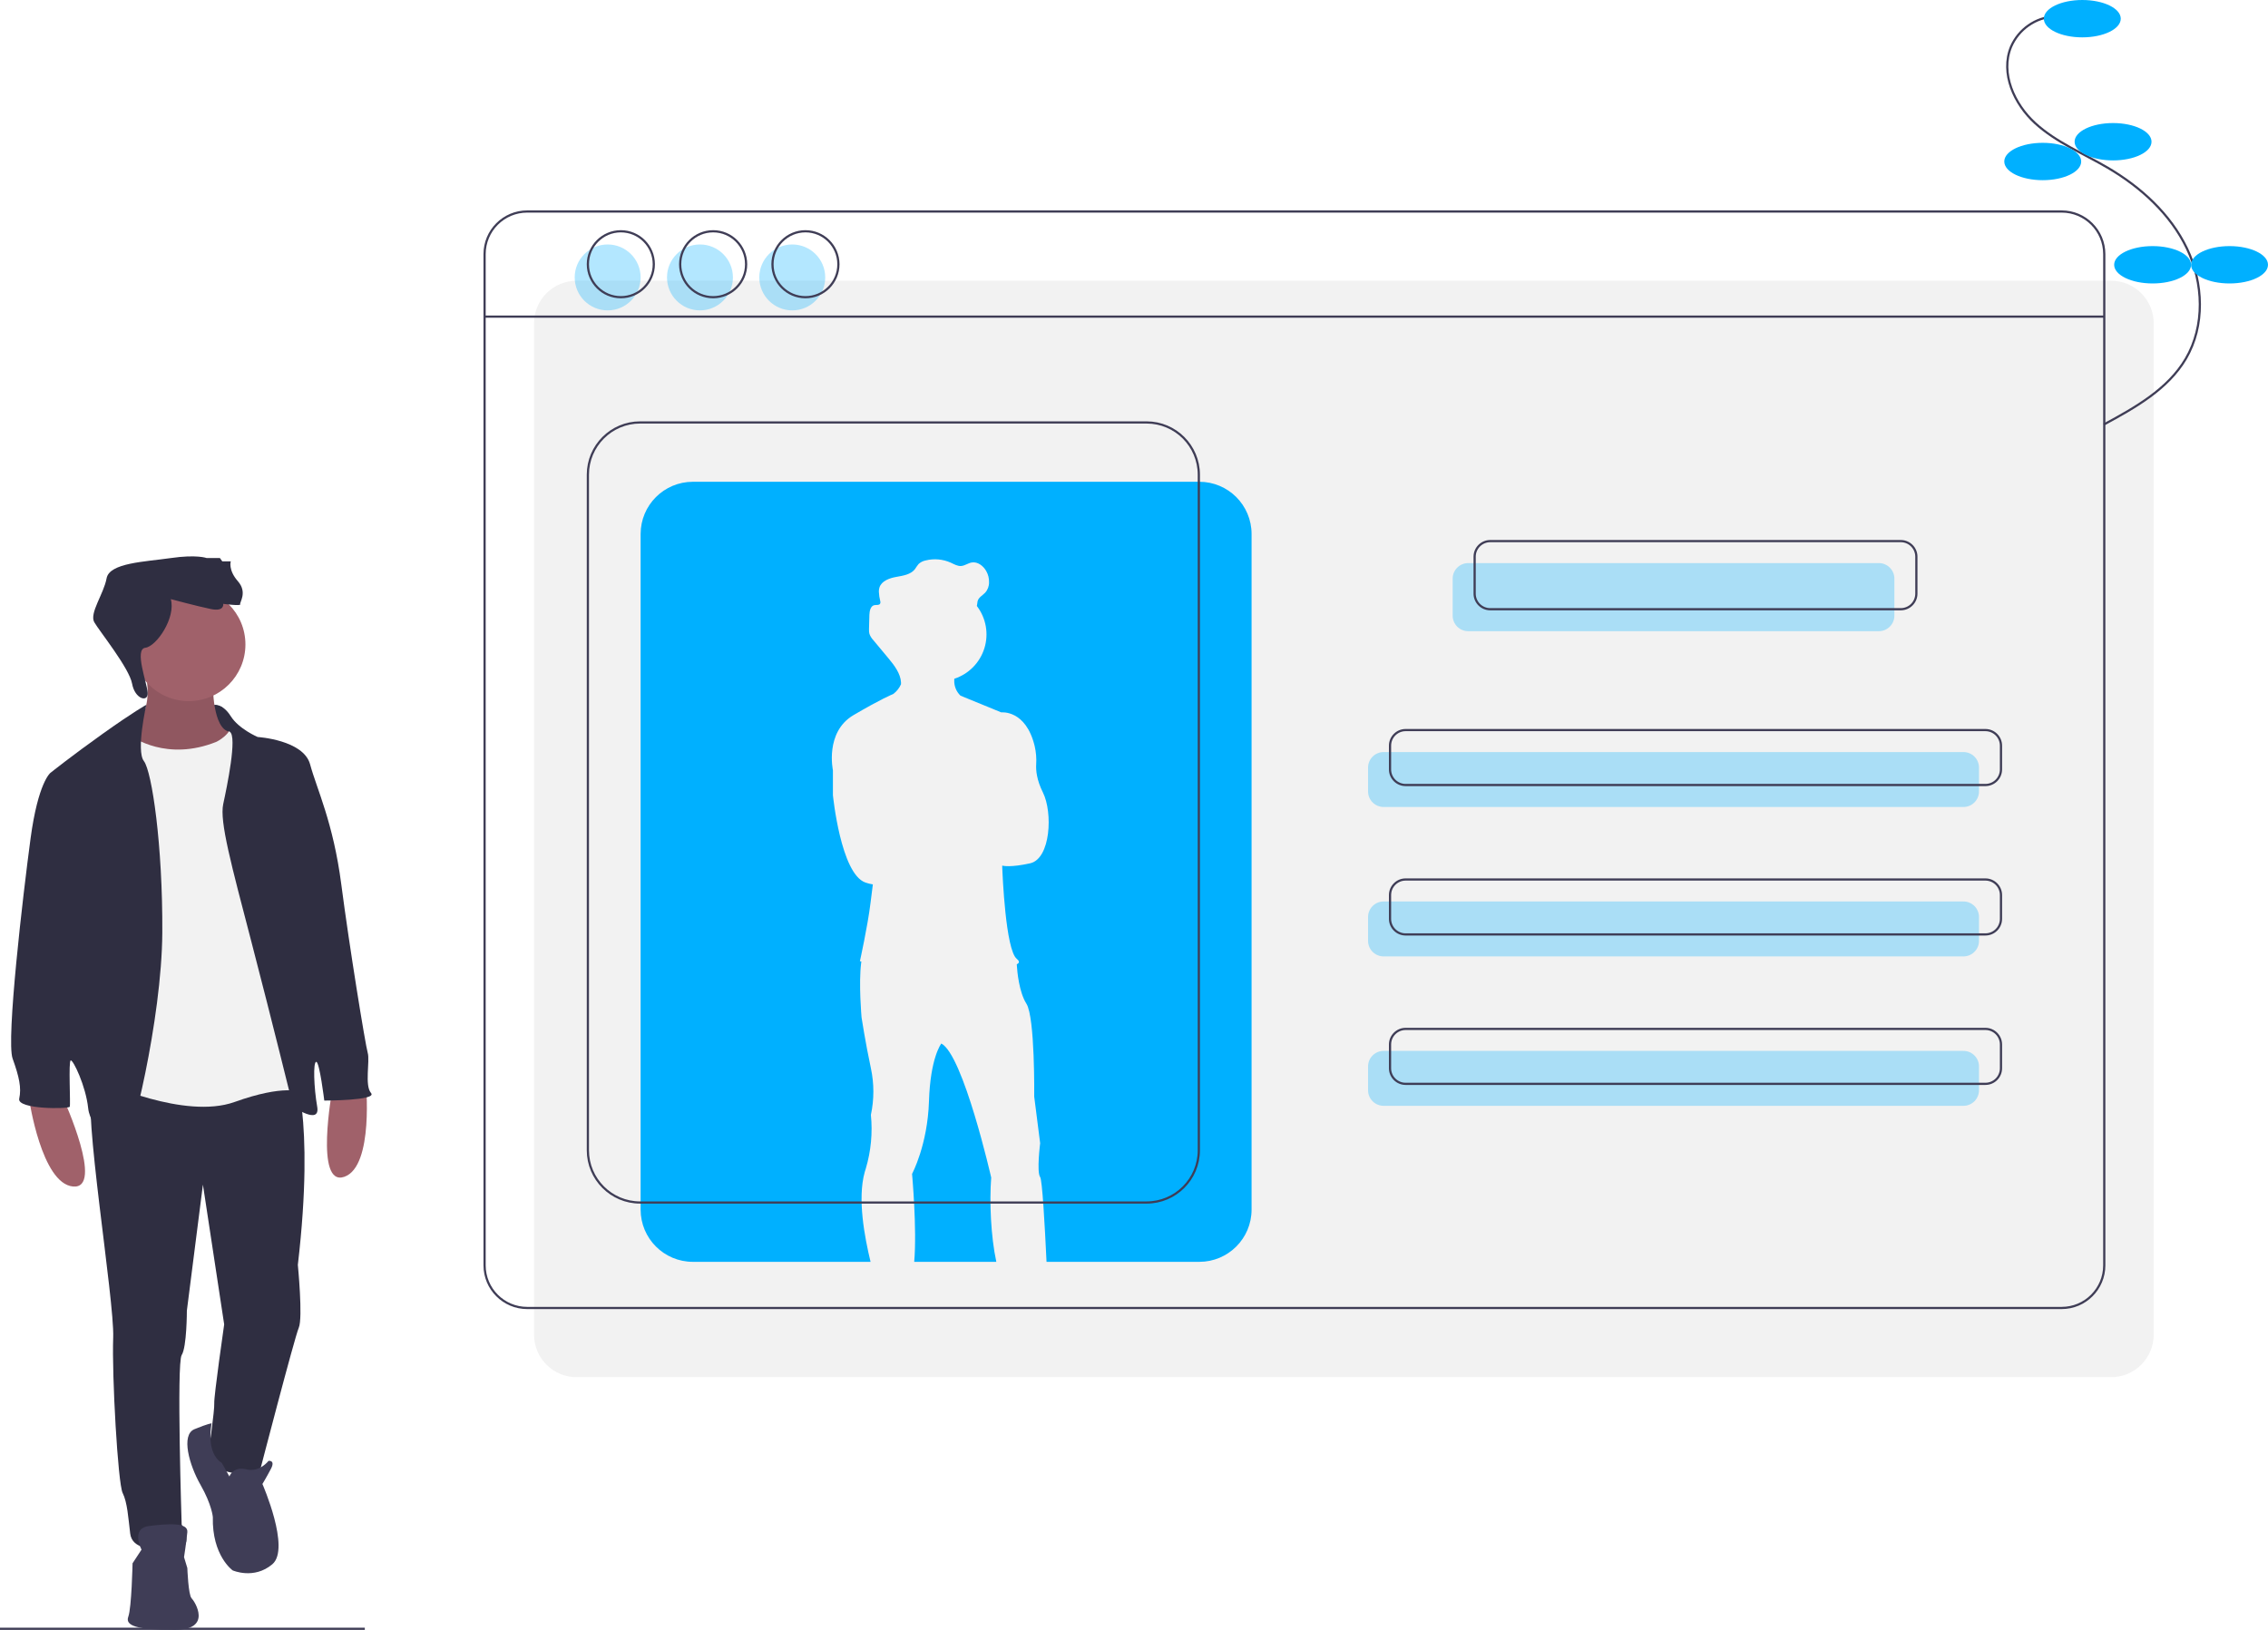
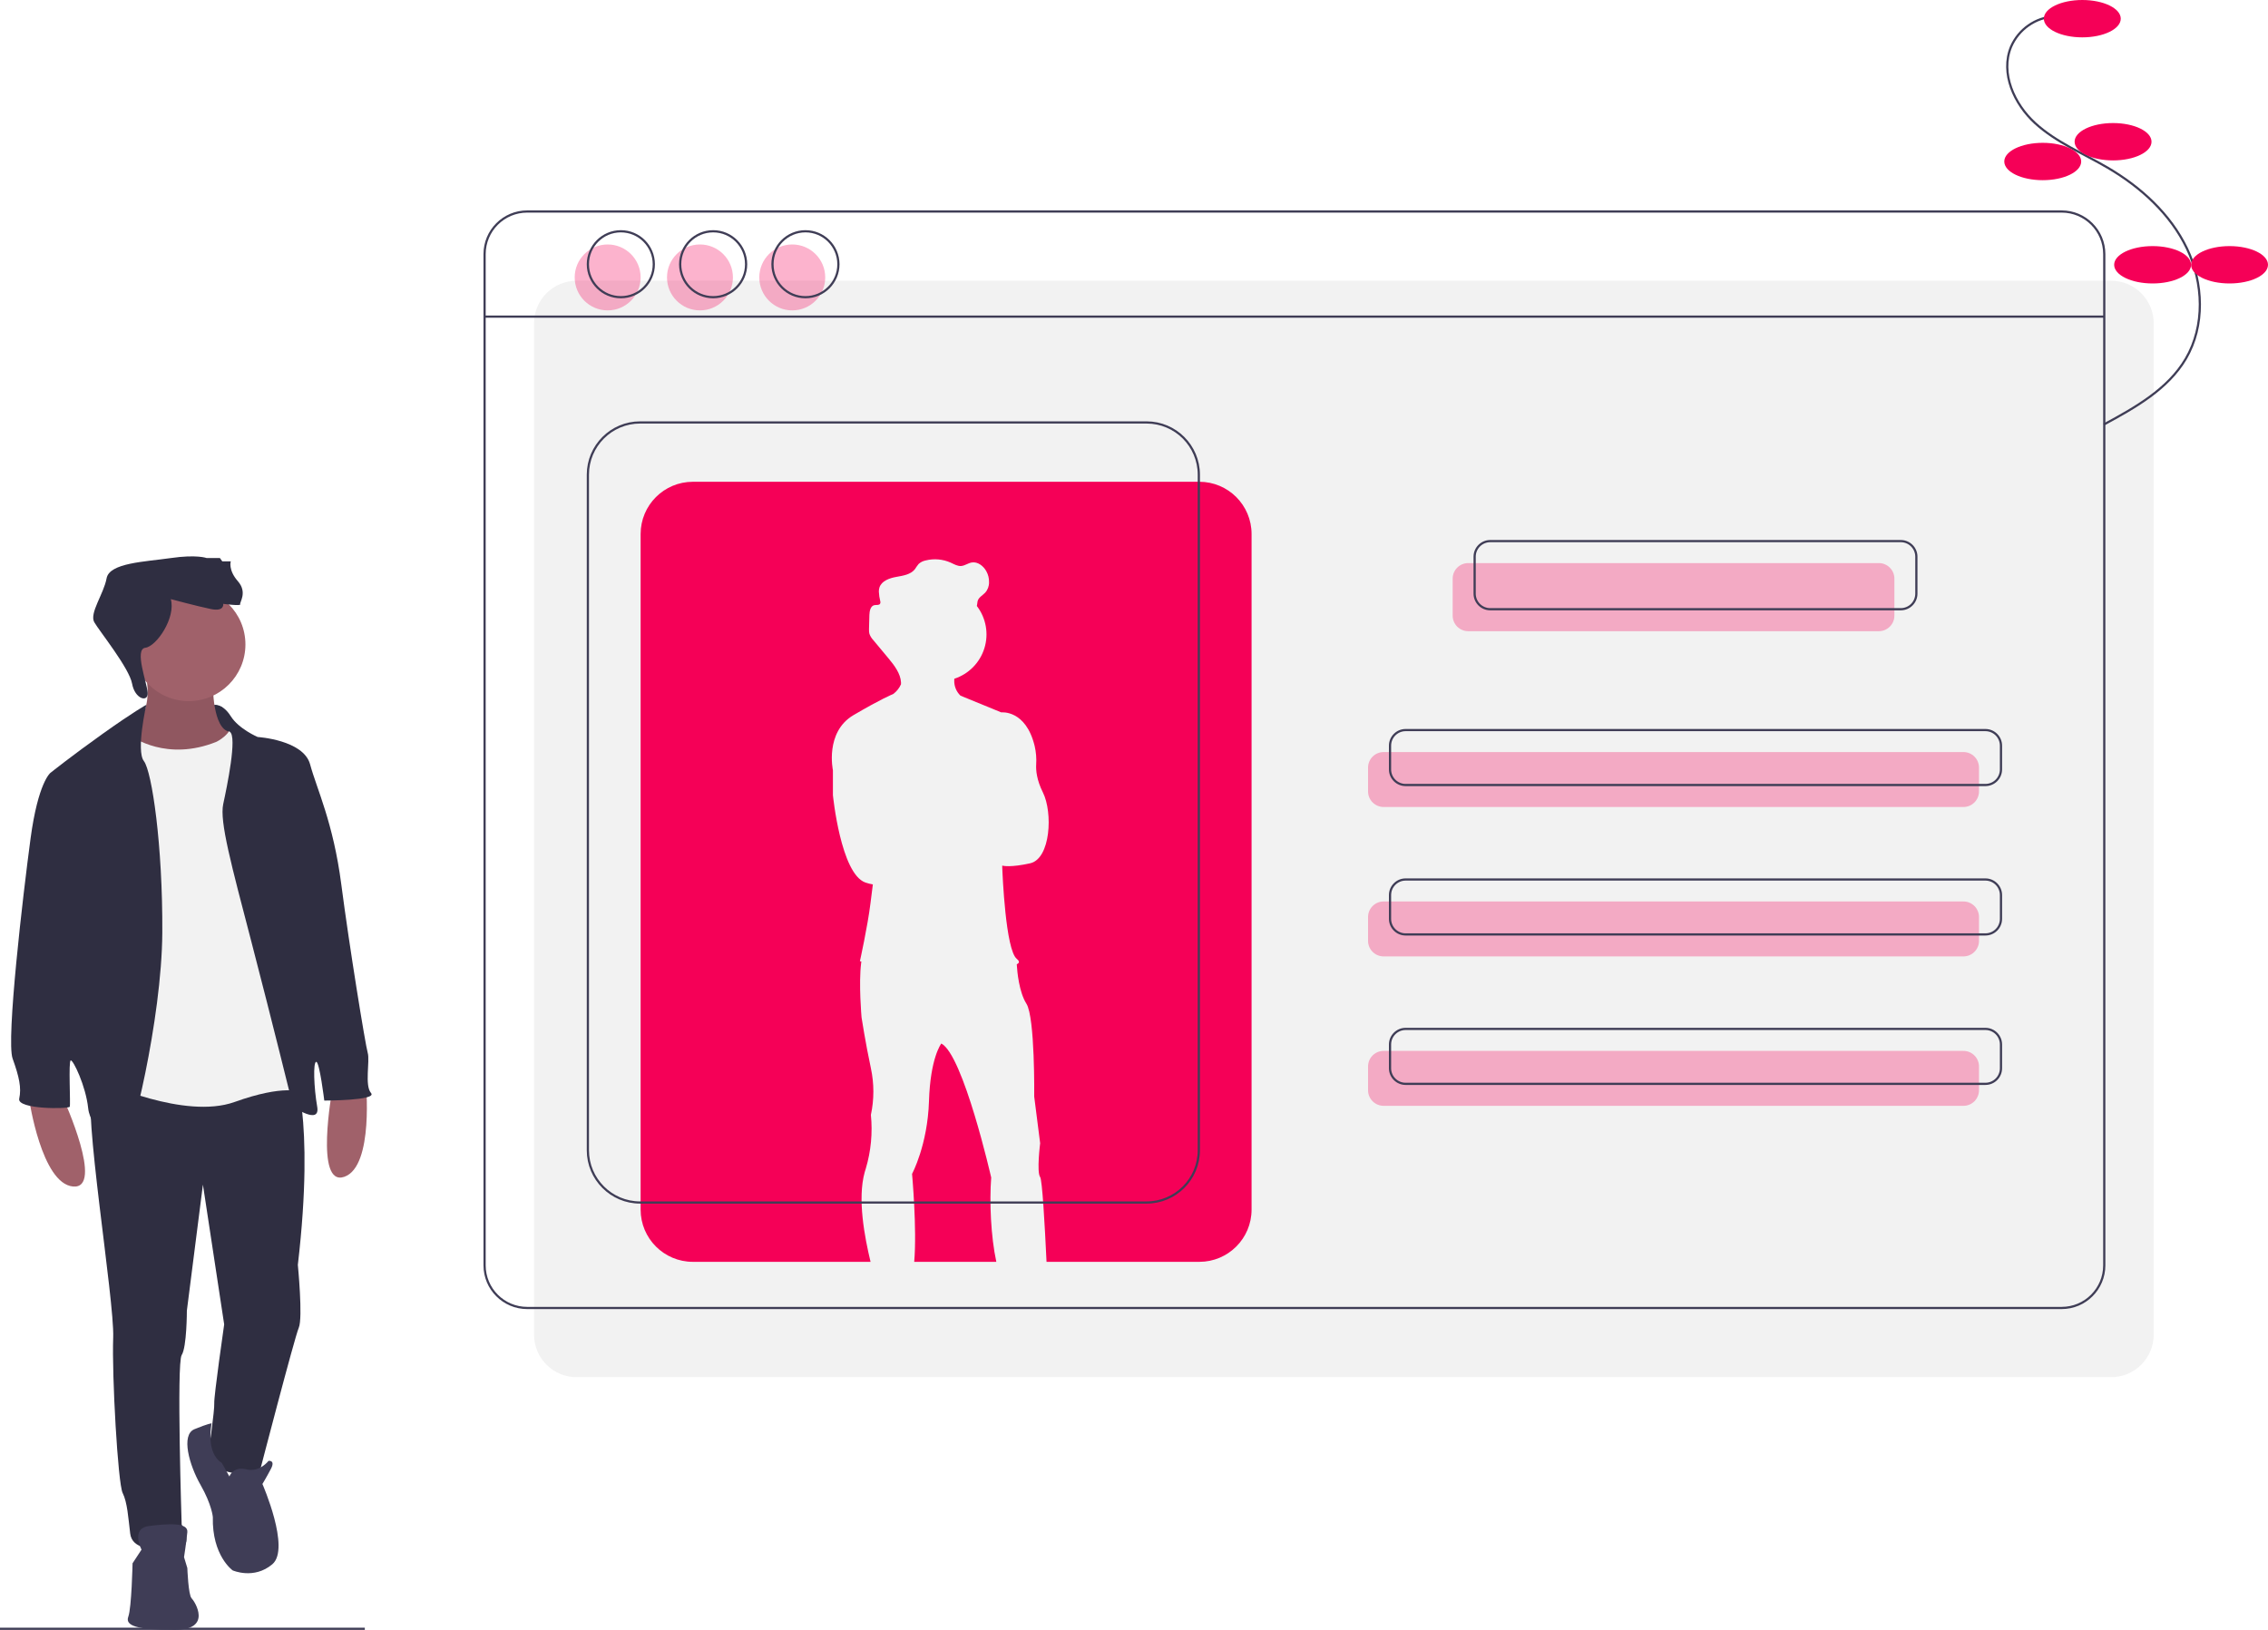
<svg xmlns="http://www.w3.org/2000/svg" id="fe80fb2b-bcaf-407e-919b-306adc32f78b" data-name="Layer 1" width="1032" height="741.753" viewBox="0 0 1032 741.753">
  <line y1="741.253" x2="166" y2="741.253" fill="none" stroke="#3f3d56" stroke-miterlimit="10" />
  <rect x="243" y="127.753" width="737" height="499" rx="19.398" fill="#f2f2f2" />
  <rect x="220.5" y="96.253" width="737" height="499" rx="19.398" fill="none" stroke="#3f3d56" stroke-miterlimit="10" />
  <line x1="220.5" y1="144.093" x2="957.5" y2="144.093" fill="none" stroke="#3f3d56" stroke-miterlimit="10" />
-   <rect x="661" y="256.253" width="201" height="31" rx="7.093" fill="#00b0ff" opacity="0.3" />
-   <rect x="622.5" y="342.253" width="278" height="25" rx="7.093" fill="#00b0ff" opacity="0.3" />
-   <rect x="622.5" y="410.253" width="278" height="25" rx="7.093" fill="#00b0ff" opacity="0.3" />
-   <rect x="622.5" y="478.253" width="278" height="25" rx="7.093" fill="#00b0ff" opacity="0.3" />
+   <rect x="661" y="256.253" width="201" height="31" rx="7.093" fill="#f50057" opacity="0.3" />
+   <rect x="622.5" y="342.253" width="278" height="25" rx="7.093" fill="#f50057" opacity="0.3" />
+   <rect x="622.5" y="410.253" width="278" height="25" rx="7.093" fill="#f50057" opacity="0.3" />
+   <rect x="622.5" y="478.253" width="278" height="25" rx="7.093" fill="#f50057" opacity="0.3" />
  <rect x="671" y="246.253" width="201" height="31" rx="7.093" fill="none" stroke="#3f3d56" stroke-miterlimit="10" />
  <rect x="632.5" y="332.253" width="278" height="25" rx="7.093" fill="none" stroke="#3f3d56" stroke-miterlimit="10" />
  <rect x="632.5" y="400.253" width="278" height="25" rx="7.093" fill="none" stroke="#3f3d56" stroke-miterlimit="10" />
  <rect x="632.5" y="468.253" width="278" height="25" rx="7.093" fill="none" stroke="#3f3d56" stroke-miterlimit="10" />
-   <circle cx="276.5" cy="126.253" r="15" fill="#00b0ff" opacity="0.3" />
-   <circle cx="318.5" cy="126.253" r="15" fill="#00b0ff" opacity="0.3" />
-   <circle cx="360.5" cy="126.253" r="15" fill="#00b0ff" opacity="0.3" />
+   <circle cx="276.5" cy="126.253" r="15" fill="#f50057" opacity="0.3" />
+   <circle cx="318.5" cy="126.253" r="15" fill="#f50057" opacity="0.3" />
+   <circle cx="360.5" cy="126.253" r="15" fill="#f50057" opacity="0.3" />
  <circle cx="282.5" cy="120.253" r="15" fill="none" stroke="#3f3d56" stroke-miterlimit="10" />
  <circle cx="324.5" cy="120.253" r="15" fill="none" stroke="#3f3d56" stroke-miterlimit="10" />
  <circle cx="366.5" cy="120.253" r="15" fill="none" stroke="#3f3d56" stroke-miterlimit="10" />
-   <path d="M537.854,653.379c-2.511-11.568-3.177-27.369-2.333-38.36,0,0-12.698-55.786-22.69-60.991l-.003.003c-.153.197-5.002,6.554-5.617,26.224-.625,19.983-7.7,33.097-7.7,33.097s2.29,24.908.98,40.028Z" transform="translate(-84.5 -79.12639)" fill="#00b0ff" />
-   <path d="M630.228,298.379H399.772A23.772,23.772,0,0,0,376,322.151V629.607a23.772,23.772,0,0,0,23.772,23.772h80.855c-2.7-11.199-6.057-28.691-2.657-40.852l-.002-.008.002.005c.159-.568.327-1.127.516-1.67a63.497,63.497,0,0,0,2.292-24.354,50.609,50.609,0,0,0,0-21.232c-2.498-11.656-4.246-23.105-4.246-23.105s-1.377-15.402-.175-24.844c.027-.207.058-.404.087-.605-.424-.097-.662-.152-.662-.152s3.539-16.028,4.788-26.227c.295-2.408.683-5.46,1.103-8.715a20.94,20.94,0,0,1-3.393-.86c-11.24-3.955-14.779-39.758-14.779-39.758V429.656s-3.747-17.381,9.367-25.083c12.628-7.416,17.67-9.446,18.026-9.586.096-.069.19-.131.288-.207a11.061,11.061,0,0,0,3.29-4.234q.026-.429.012-.852c-.213-4.067-3.044-7.765-5.73-10.992q-3.437-4.129-6.873-8.257a8.072,8.072,0,0,1-1.77-2.865,6.604,6.604,0,0,1-.187-1.804q-.003-.337.004-.673.056-3.078.167-6.155c.064-1.792.516-4.054,2.271-4.422.913-.192,2.121.142,2.604-.656a1.565,1.565,0,0,0,.117-1.061c-.006.027-.007.054-.015.081-.006-.033-.012-.067-.018-.1a22.437,22.437,0,0,1-.651-4.386,5.842,5.842,0,0,1,.282-1.97c1.017-2.975,4.518-4.196,7.611-4.757,3.094-.561,6.567-1.044,8.508-3.517a26.951,26.951,0,0,1,1.689-2.374,6.63,6.63,0,0,1,3.166-1.597,17.498,17.498,0,0,1,11.506,1.021c1.496.683,3,1.602,4.641,1.498,1.705-.108,3.162-1.308,4.845-1.6,2.719-.472,5.319,1.566,6.659,3.978a9.851,9.851,0,0,1,1.233,5.023,6.912,6.912,0,0,1-1.764,4.741c-1.17,1.241-2.916,2.094-3.402,3.73-.198.666-.152,1.383-.327,2.055-.022.084-.057.162-.086.244.032.042.067.081.099.123a21.231,21.231,0,0,1-10.332,33.019c-.008.211-.016.421-.015.633a9.173,9.173,0,0,0,2.84,7.065l18.547,7.606s11.166-1.353,15.195,15.31a28.826,28.826,0,0,1,.69,8.457c-.146,2.513.195,6.936,3.057,12.66,4.579,9.159,3.539,30.182-5.828,32.264-8.872,1.972-12.324,1.143-12.664,1.05l-.02.368c.146,3.945,1.55,37.969,6.648,42.086,1.41,1.138,1.14,1.908-.016,2.426l.003.003s.009.219.031.612c.153,2.488.94,11.965,4.353,17.357,3.956,6.245,3.541,42.257,3.541,42.257l2.704,21.232s-1.664,13.114,0,15.402c.946,1.298,2.091,21.404,2.905,38.57h69.53A23.772,23.772,0,0,0,654,629.607V322.151A23.772,23.772,0,0,0,630.228,298.379Z" transform="translate(-84.5 -79.12639)" fill="#00b0ff" />
+   <path d="M537.854,653.379c-2.511-11.568-3.177-27.369-2.333-38.36,0,0-12.698-55.786-22.69-60.991l-.003.003c-.153.197-5.002,6.554-5.617,26.224-.625,19.983-7.7,33.097-7.7,33.097s2.29,24.908.98,40.028Z" transform="translate(-84.5 -79.12639)" fill="#f50057" />
+   <path d="M630.228,298.379H399.772A23.772,23.772,0,0,0,376,322.151V629.607a23.772,23.772,0,0,0,23.772,23.772h80.855c-2.7-11.199-6.057-28.691-2.657-40.852l-.002-.008.002.005c.159-.568.327-1.127.516-1.67a63.497,63.497,0,0,0,2.292-24.354,50.609,50.609,0,0,0,0-21.232c-2.498-11.656-4.246-23.105-4.246-23.105s-1.377-15.402-.175-24.844c.027-.207.058-.404.087-.605-.424-.097-.662-.152-.662-.152s3.539-16.028,4.788-26.227c.295-2.408.683-5.46,1.103-8.715a20.94,20.94,0,0,1-3.393-.86c-11.24-3.955-14.779-39.758-14.779-39.758V429.656s-3.747-17.381,9.367-25.083c12.628-7.416,17.67-9.446,18.026-9.586.096-.069.19-.131.288-.207a11.061,11.061,0,0,0,3.29-4.234q.026-.429.012-.852c-.213-4.067-3.044-7.765-5.73-10.992q-3.437-4.129-6.873-8.257a8.072,8.072,0,0,1-1.77-2.865,6.604,6.604,0,0,1-.187-1.804q-.003-.337.004-.673.056-3.078.167-6.155c.064-1.792.516-4.054,2.271-4.422.913-.192,2.121.142,2.604-.656a1.565,1.565,0,0,0,.117-1.061c-.006.027-.007.054-.015.081-.006-.033-.012-.067-.018-.1a22.437,22.437,0,0,1-.651-4.386,5.842,5.842,0,0,1,.282-1.97c1.017-2.975,4.518-4.196,7.611-4.757,3.094-.561,6.567-1.044,8.508-3.517a26.951,26.951,0,0,1,1.689-2.374,6.63,6.63,0,0,1,3.166-1.597,17.498,17.498,0,0,1,11.506,1.021c1.496.683,3,1.602,4.641,1.498,1.705-.108,3.162-1.308,4.845-1.6,2.719-.472,5.319,1.566,6.659,3.978a9.851,9.851,0,0,1,1.233,5.023,6.912,6.912,0,0,1-1.764,4.741c-1.17,1.241-2.916,2.094-3.402,3.73-.198.666-.152,1.383-.327,2.055-.022.084-.057.162-.086.244.032.042.067.081.099.123a21.231,21.231,0,0,1-10.332,33.019c-.008.211-.016.421-.015.633a9.173,9.173,0,0,0,2.84,7.065l18.547,7.606s11.166-1.353,15.195,15.31a28.826,28.826,0,0,1,.69,8.457c-.146,2.513.195,6.936,3.057,12.66,4.579,9.159,3.539,30.182-5.828,32.264-8.872,1.972-12.324,1.143-12.664,1.05l-.02.368c.146,3.945,1.55,37.969,6.648,42.086,1.41,1.138,1.14,1.908-.016,2.426l.003.003s.009.219.031.612c.153,2.488.94,11.965,4.353,17.357,3.956,6.245,3.541,42.257,3.541,42.257l2.704,21.232s-1.664,13.114,0,15.402c.946,1.298,2.091,21.404,2.905,38.57h69.53A23.772,23.772,0,0,0,654,629.607V322.151A23.772,23.772,0,0,0,630.228,298.379Z" transform="translate(-84.5 -79.12639)" fill="#f50057" />
  <rect x="267.5" y="192.253" width="278" height="355" rx="23.772" fill="none" stroke="#3f3d56" stroke-miterlimit="10" />
  <path d="M185.324,400.757S176,398,174,401s2.727,24.748,2.727,24.748l20.546,1.249-7.17-18.107Z" transform="translate(-84.5 -79.12639)" fill="#2f2e41" />
  <path d="M113.444,579.347s18.695,41.042,4.298,39.753-19.984-39.753-19.984-39.753Z" transform="translate(-84.5 -79.12639)" fill="#a0616a" />
  <path d="M235.711,575.071s-8.201,44.348,5.455,39.611,9.764-43.409,9.764-43.409Z" transform="translate(-84.5 -79.12639)" fill="#a0616a" />
  <path d="M181.347,390.466s-.215,20.629,7.736,21.703-4.513,12.033-4.513,12.033l-14.182,2.793L149.974,425.492l-9.025-11.604s15.901-7.521,9.025-30.943Z" transform="translate(-84.5 -79.12639)" fill="#a0616a" />
  <path d="M181.347,390.466s-.215,20.629,7.736,21.703-4.513,12.033-4.513,12.033l-14.182,2.793L149.974,425.492l-9.025-11.604s15.901-7.521,9.025-30.943Z" transform="translate(-84.5 -79.12639)" opacity="0.1" />
  <path d="M217.876,564.95s10.099,21.703,2.149,89.82c0,0,2.364,24.067.43,28.579s-17.835,65.754-17.835,65.754-20.414,4.513-23.207-9.025c0,0,2.793-19.339,2.579-22.348s4.513-35.885,4.513-35.885l-9.67-63.605-7.306,57.373s0,16.546-2.364,20.199,0,77.142,0,77.142,6.661,11.174-3.438,11.389-19.124-.215-19.984-7.306-1.289-14.182-3.438-18.48-4.942-53.505-4.298-70.696-14.182-105.507-9.455-114.747S217.876,564.95,217.876,564.95Z" transform="translate(-84.5 -79.12639)" fill="#2f2e41" />
  <circle cx="85.888" cy="293.29" r="25.786" fill="#a0616a" />
  <path d="M144.602,414.318s15.686,11.604,38.464,2.364c0,0,7.521-3.653,6.876-9.24s15.686,44.91,15.686,44.91l16.546,87.886-.86,35.885s-7.306-3.653-30.083,4.513-59.952-9.24-59.952-9.24l1.289-92.184,1.289-53.72,3.438-11.818S139.015,410.45,144.602,414.318Z" transform="translate(-84.5 -79.12639)" fill="#f2f2f2" />
  <path d="M182.063,399.893s3.796-.617,7.449,5.185,12.248,9.455,12.248,9.455,20.843,1.289,23.852,12.463,10.529,26.43,14.182,54.58,10.959,73.06,12.033,76.713-1.504,14.827,1.504,18.265-21.273,3.438-21.273,3.438-2.149-17.62-3.653-17.62-1.074,11.818.43,20.414-10.959,0-10.959,0-9.67-39.323-18.91-74.779S184.355,452.997,186.074,445.046s6.446-30.728,3.008-32.877S182.063,399.893,182.063,399.893Z" transform="translate(-84.5 -79.12639)" fill="#2f2e41" />
  <path d="M151.076,399.874s-5.614,3.055-19.796,13.155-23.852,17.835-23.852,17.835-5.587,4.298-9.025,29.868S87.229,552.487,90.237,560.867s4.083,13.323,3.008,18.265,22.563,4.727,22.992,3.653-.645-20.629.43-21.058,6.876,11.604,7.951,21.703,13.538,18.05,16.331,18.05,17.191-58.233,17.405-97.986-4.727-73.275-8.38-78.002S151.076,399.874,151.076,399.874Z" transform="translate(-84.5 -79.12639)" fill="#2f2e41" />
  <path d="M188.867,751.037s1.719-4.727,7.736-3.223,10.099-3.868,10.099-3.868,3.223-.43,1.074,3.653-3.868,6.876-3.868,6.876,12.893,29.439,4.513,36.53-18.05,2.793-18.05,2.793-9.455-6.661-9.025-24.282c0,0-.43-5.587-5.587-14.612s-9.025-22.777-2.793-25.356,7.835-2.674,7.835-2.674-2.916,13.337,4.616,17.998Z" transform="translate(-84.5 -79.12639)" fill="#3f3d56" />
  <path d="M148.9,784.344s-5.157-9.67,3.438-10.744,17.835-1.719,17.405,2.793-1.504,11.389-1.504,11.389l1.504,4.942s.43,12.248,1.934,13.752,9.67,14.397-7.736,14.397-22.563-1.934-21.058-6.017,1.934-24.282,1.934-24.282Z" transform="translate(-84.5 -79.12639)" fill="#3f3d56" />
  <path d="M162.222,351.788s12.033,3.223,18.265,4.513,5.587-2.364,5.587-2.364,8.165,1.074,7.736.215,3.438-5.372-1.074-10.529-3.223-9.025-3.223-9.025h-3.868l-1.074-1.504h-6.017s-4.513-1.719-16.331,0-27.935,2.149-29.224,9.24-7.951,15.901-5.587,19.984,15.901,20.843,17.191,27.935,7.309,8.667,7.093,4.226-6.233-19.912-1.076-20.557S164.586,360.168,162.222,351.788Z" transform="translate(-84.5 -79.12639)" fill="#2f2e41" />
  <path d="M1019.381,86.584a22.982,22.982,0,0,0-19.81,13.851c-4.954,11.974,1.424,26.039,10.999,34.77s21.874,13.722,33.048,20.282c15.01,8.811,28.497,21.043,36.007,36.744s8.309,35.15-.519,50.15c-8.194,13.922-23.093,22.255-37.302,29.94" transform="translate(-84.5 -79.12639)" fill="none" stroke="#3f3d56" stroke-miterlimit="10" />
-   <ellipse cx="947.5" cy="8.5" rx="17.5" ry="8.5" fill="#00b0ff" />
-   <ellipse cx="961.5" cy="64.5" rx="17.5" ry="8.5" fill="#00b0ff" />
-   <ellipse cx="929.5" cy="73.5" rx="17.5" ry="8.5" fill="#00b0ff" />
-   <ellipse cx="979.5" cy="120.5" rx="17.5" ry="8.5" fill="#00b0ff" />
-   <ellipse cx="1014.5" cy="120.5" rx="17.5" ry="8.5" fill="#00b0ff" />
+   <ellipse cx="947.5" cy="8.5" rx="17.5" ry="8.5" fill="#f50057" />
+   <ellipse cx="961.5" cy="64.5" rx="17.5" ry="8.5" fill="#f50057" />
+   <ellipse cx="929.5" cy="73.5" rx="17.5" ry="8.5" fill="#f50057" />
+   <ellipse cx="979.5" cy="120.5" rx="17.5" ry="8.5" fill="#f50057" />
+   <ellipse cx="1014.5" cy="120.5" rx="17.5" ry="8.5" fill="#f50057" />
</svg>
